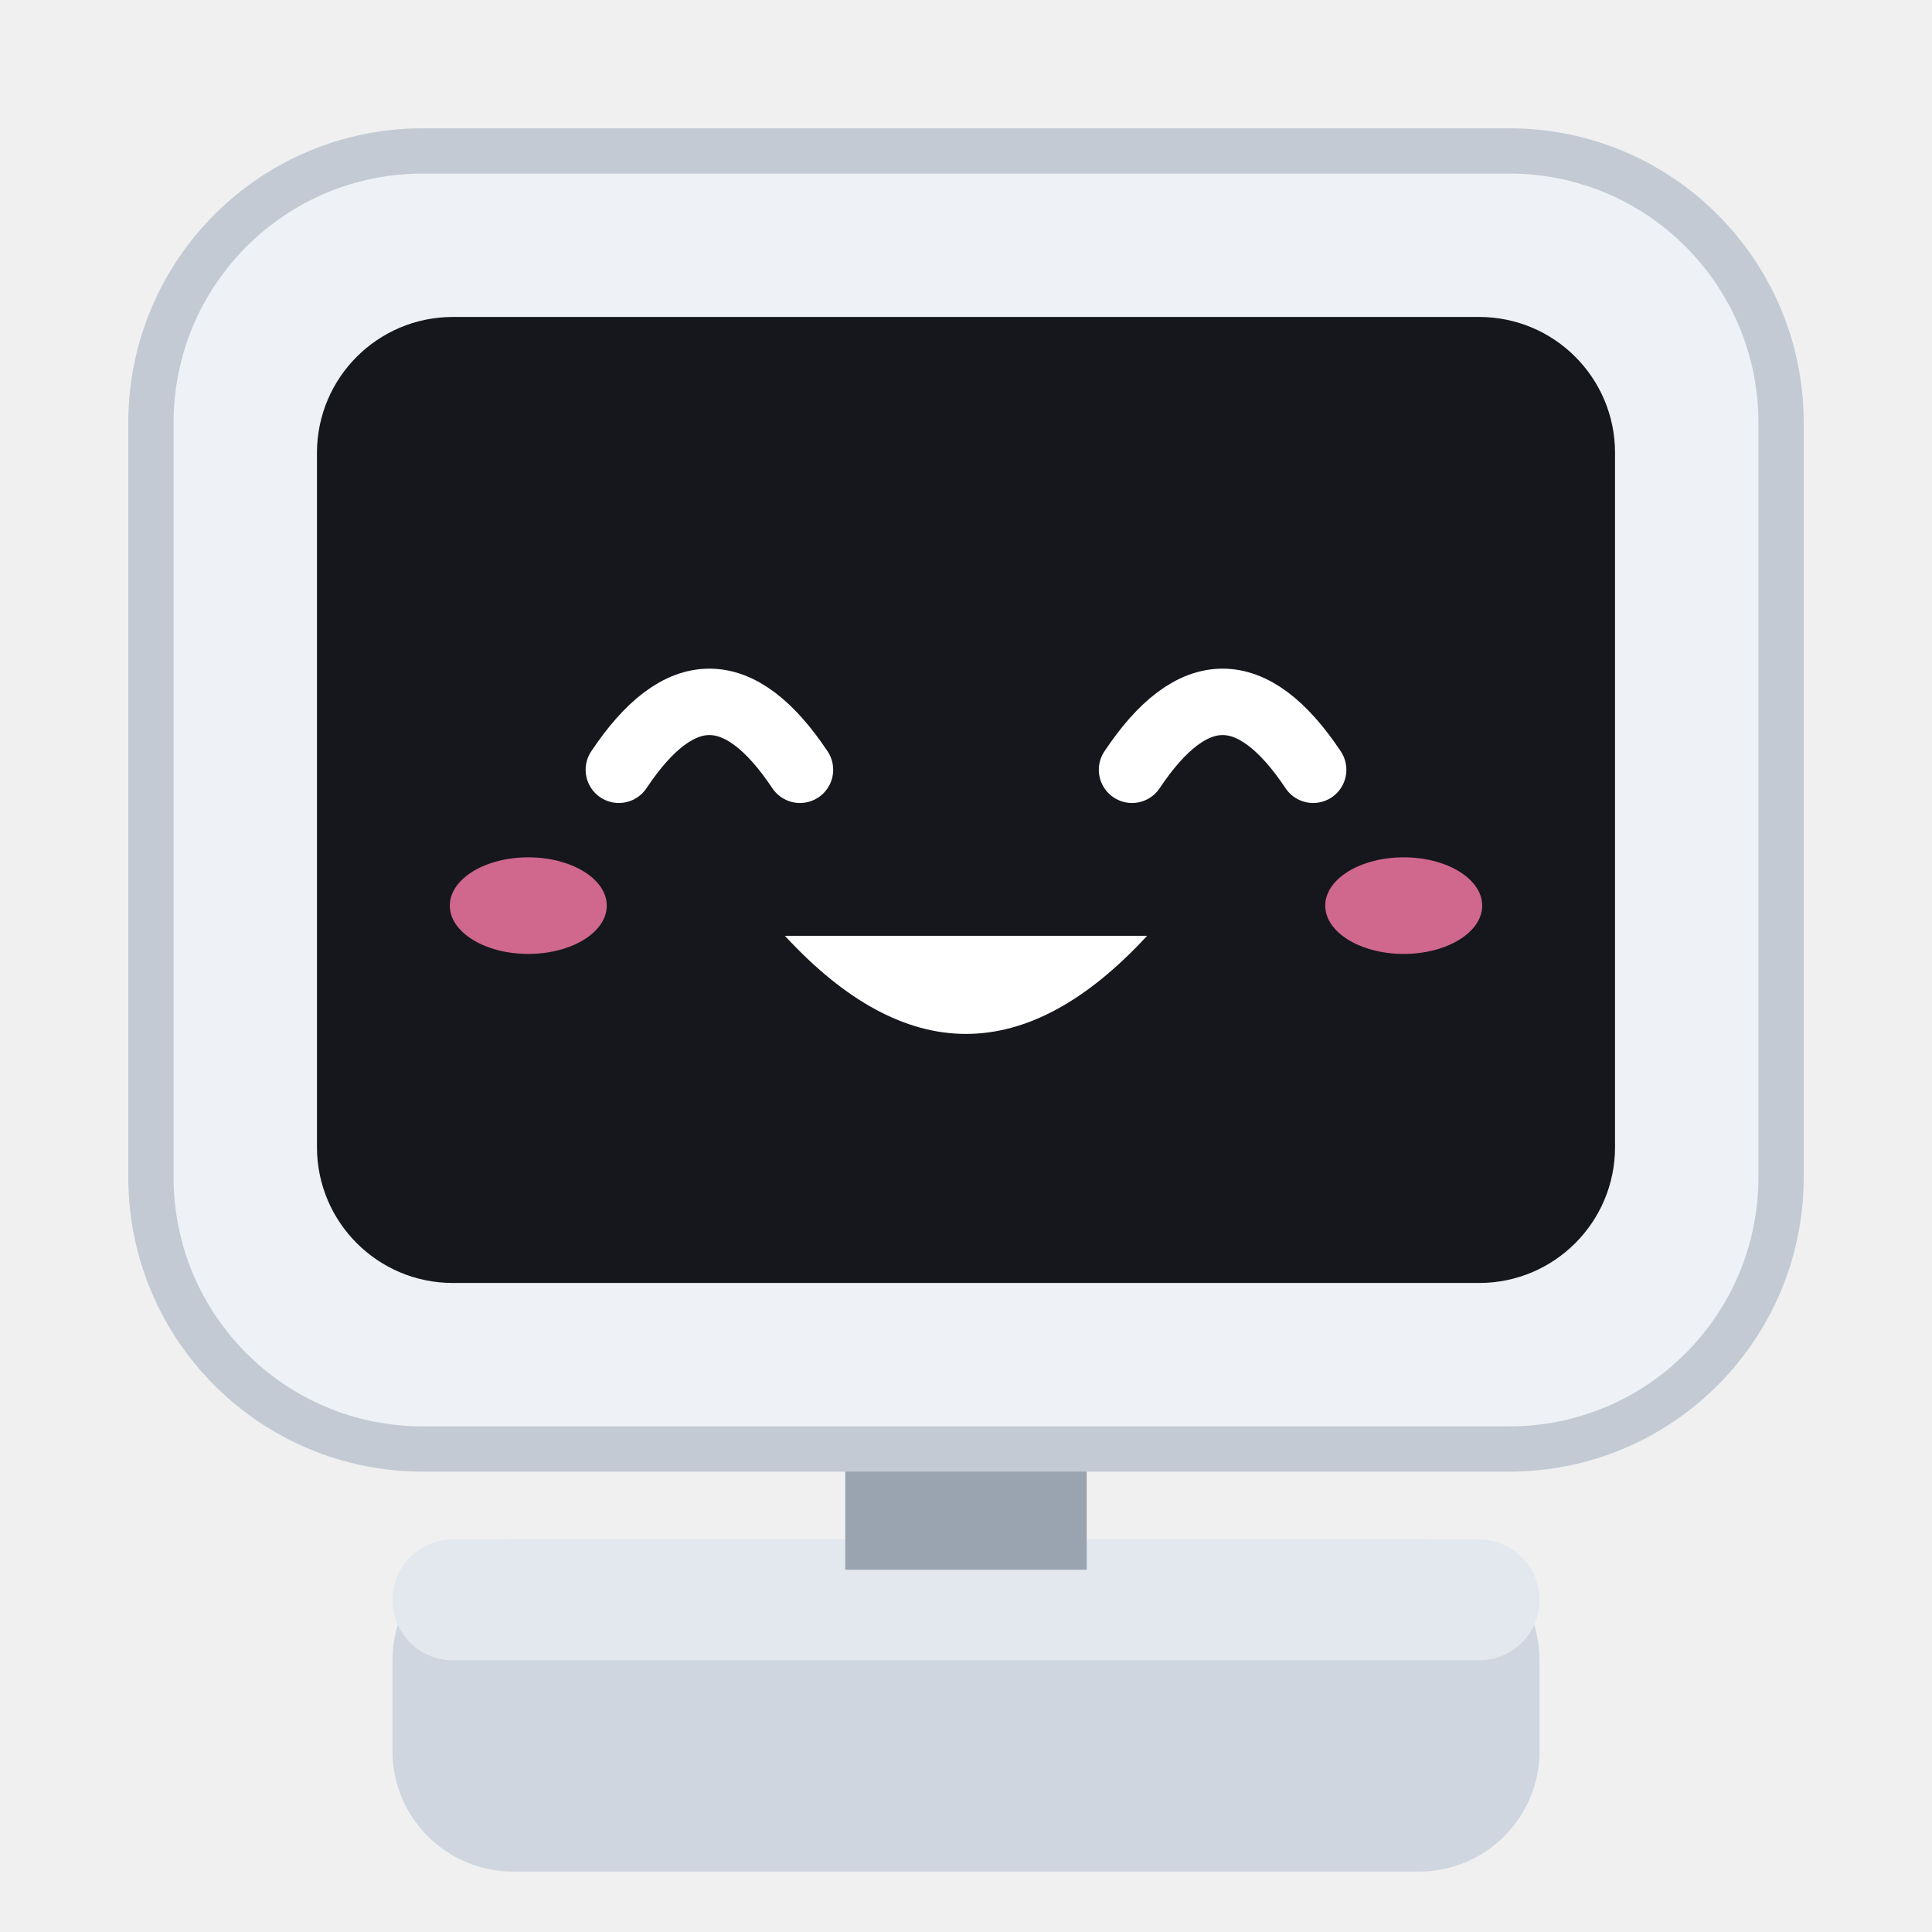
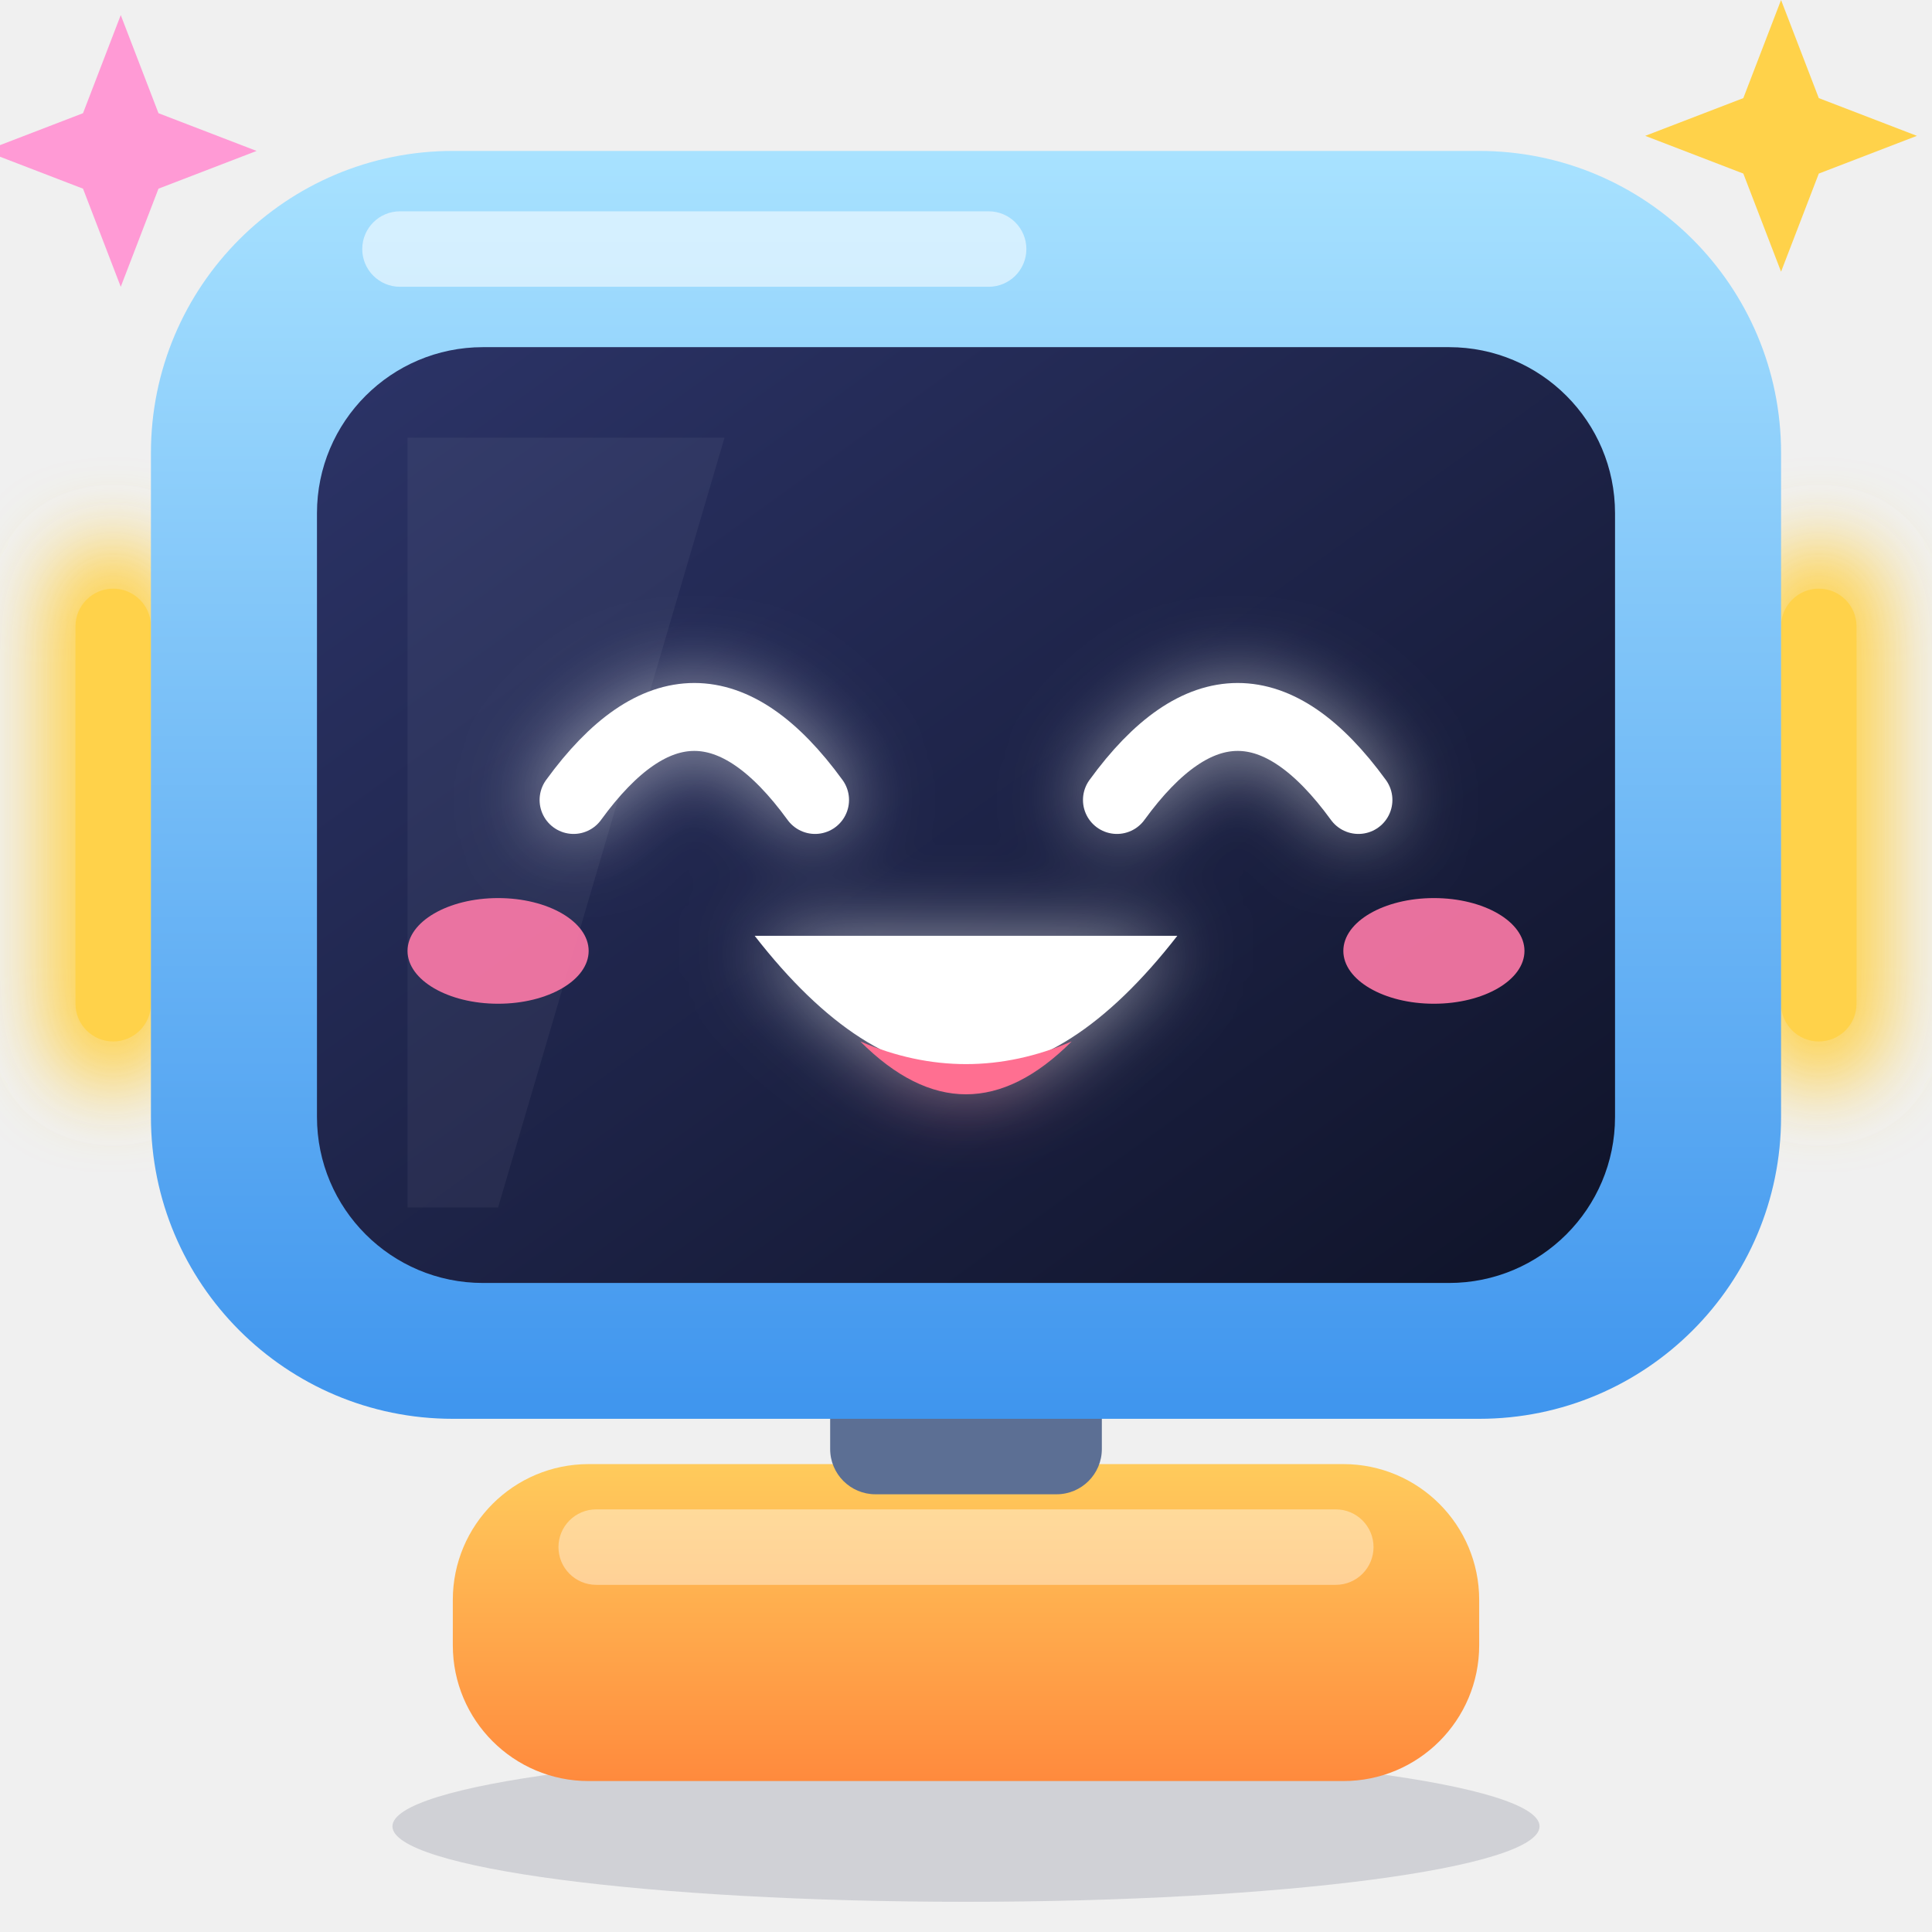
- <svg xmlns="http://www.w3.org/2000/svg" viewBox="0 0 64 64">
-   <rect x="13" y="51" width="38" height="11" rx="4" fill="#cfd6df" />
-   <rect x="13" y="51" width="38" height="4" rx="2" fill="#e3e8ee" />
-   <rect x="28" y="46" width="8" height="6" fill="#9aa4b1" />
-   <rect x="5" y="5" width="54" height="43" rx="9" fill="#eef1f5" />
-   <rect x="5" y="5" width="54" height="43" rx="9" fill="none" stroke="#c3cad4" stroke-width="1.5" />
-   <rect x="10.5" y="10.5" width="43" height="32" rx="4.5" fill="#15171c" />
-   <path d="M20.5 25.5 Q23.5 21 26.5 25.5 M37.5 25.5 Q40.5 21 43.5 25.5" stroke="#fff" stroke-width="2.2" stroke-linecap="round" fill="none" />
-   <path d="M26 31 Q32 37.5 38 31 Z" fill="#fff" />
-   <ellipse cx="17.5" cy="30" rx="2.6" ry="1.6" fill="#ff7aa8" opacity=".8" />
-   <ellipse cx="46.5" cy="30" rx="2.6" ry="1.6" fill="#ff7aa8" opacity=".8" />
+ <svg xmlns="http://www.w3.org/2000/svg" viewBox="0 0 128 128">
+   <defs>
+     <linearGradient id="shell" x1="0" y1="0" x2="0" y2="1">
+       <stop offset="0" stop-color="#a8e2ff" />
+       <stop offset="1" stop-color="#3f95ee" />
+     </linearGradient>
+     <linearGradient id="screen" x1="0" y1="0" x2="1" y2="1">
+       <stop offset="0" stop-color="#2c3468" />
+       <stop offset="1" stop-color="#0f1328" />
+     </linearGradient>
+     <linearGradient id="base" x1="0" y1="0" x2="0" y2="1">
+       <stop offset="0" stop-color="#ffcb5c" />
+       <stop offset="1" stop-color="#ff8a3d" />
+     </linearGradient>
+     <filter id="glow" x="-1" y="-1" width="3" height="3">
+       <feGaussianBlur stdDeviation="2.5" />
+     </filter>
+   </defs>
+   <ellipse cx="64" cy="121" rx="38" ry="5" fill="#1b2340" opacity=".15" />
+   <rect x="30" y="97" width="68" height="21" rx="9" fill="url(#base)" />
+   <rect x="37" y="100" width="54" height="5" rx="2.5" fill="#fff" opacity=".4" />
+   <rect x="55" y="88" width="18" height="11" rx="3" fill="#5c6f94" />
+   <rect x="3" y="36" width="9" height="36" rx="4.5" fill="#ffd24a" filter="url(#glow)" />
+   <rect x="116" y="36" width="9" height="36" rx="4.5" fill="#ffd24a" filter="url(#glow)" />
+   <rect x="5" y="39" width="5" height="30" rx="2.5" fill="#ffd24a" />
+   <rect x="118" y="39" width="5" height="30" rx="2.5" fill="#ffd24a" />
+   <rect x="10" y="10" width="108" height="84" rx="20" fill="url(#shell)" />
+   <rect x="24" y="14" width="44" height="5" rx="2.5" fill="#fff" opacity=".55" />
+   <rect x="21" y="23" width="86" height="62" rx="11" fill="url(#screen)" />
+   <path d="M27 29 H48 L33 80 H27 Z" fill="#fff" opacity=".05" />
+   <g filter="url(#glow)" opacity=".55">
+     <path d="M38 53 Q46 42 54 53 M74 53 Q82 42 90 53" stroke="#fff" stroke-width="4.5" stroke-linecap="round" stroke-linejoin="round" fill="none" />
+     <path d="M50 62 Q64 80 78 62 Z" fill="#fff" />
+     <path d="M57 69 Q64 76 71 69 Q64 72 57 69 Z" fill="#ff6f91" />
+   </g>
+   <path d="M38 53 Q46 42 54 53 M74 53 Q82 42 90 53" stroke="#fff" stroke-width="4.5" stroke-linecap="round" stroke-linejoin="round" fill="none" />
+   <path d="M50 62 Q64 80 78 62 Z" fill="#fff" />
+   <path d="M57 69 Q64 76 71 69 Q64 72 57 69 Z" fill="#ff6f91" />
+   <ellipse cx="33" cy="63" rx="6" ry="3.5" fill="#ff7aa8" opacity=".9" />
+   <ellipse cx="95" cy="63" rx="6" ry="3.5" fill="#ff7aa8" opacity=".9" />
+   <path d="M118 0 l2.5 6.5 6.5 2.5 -6.5 2.5 -2.5 6.5 -2.5 -6.5 -6.5 -2.5 6.5 -2.5 z" fill="#ffd24a" />
+   <path d="M8 1 l2.5 6.5 6.5 2.5 -6.5 2.5 -2.5 6.5 -2.5 -6.5 -6.5 -2.5 6.5 -2.5 z" fill="#ff9ad5" />
</svg>
